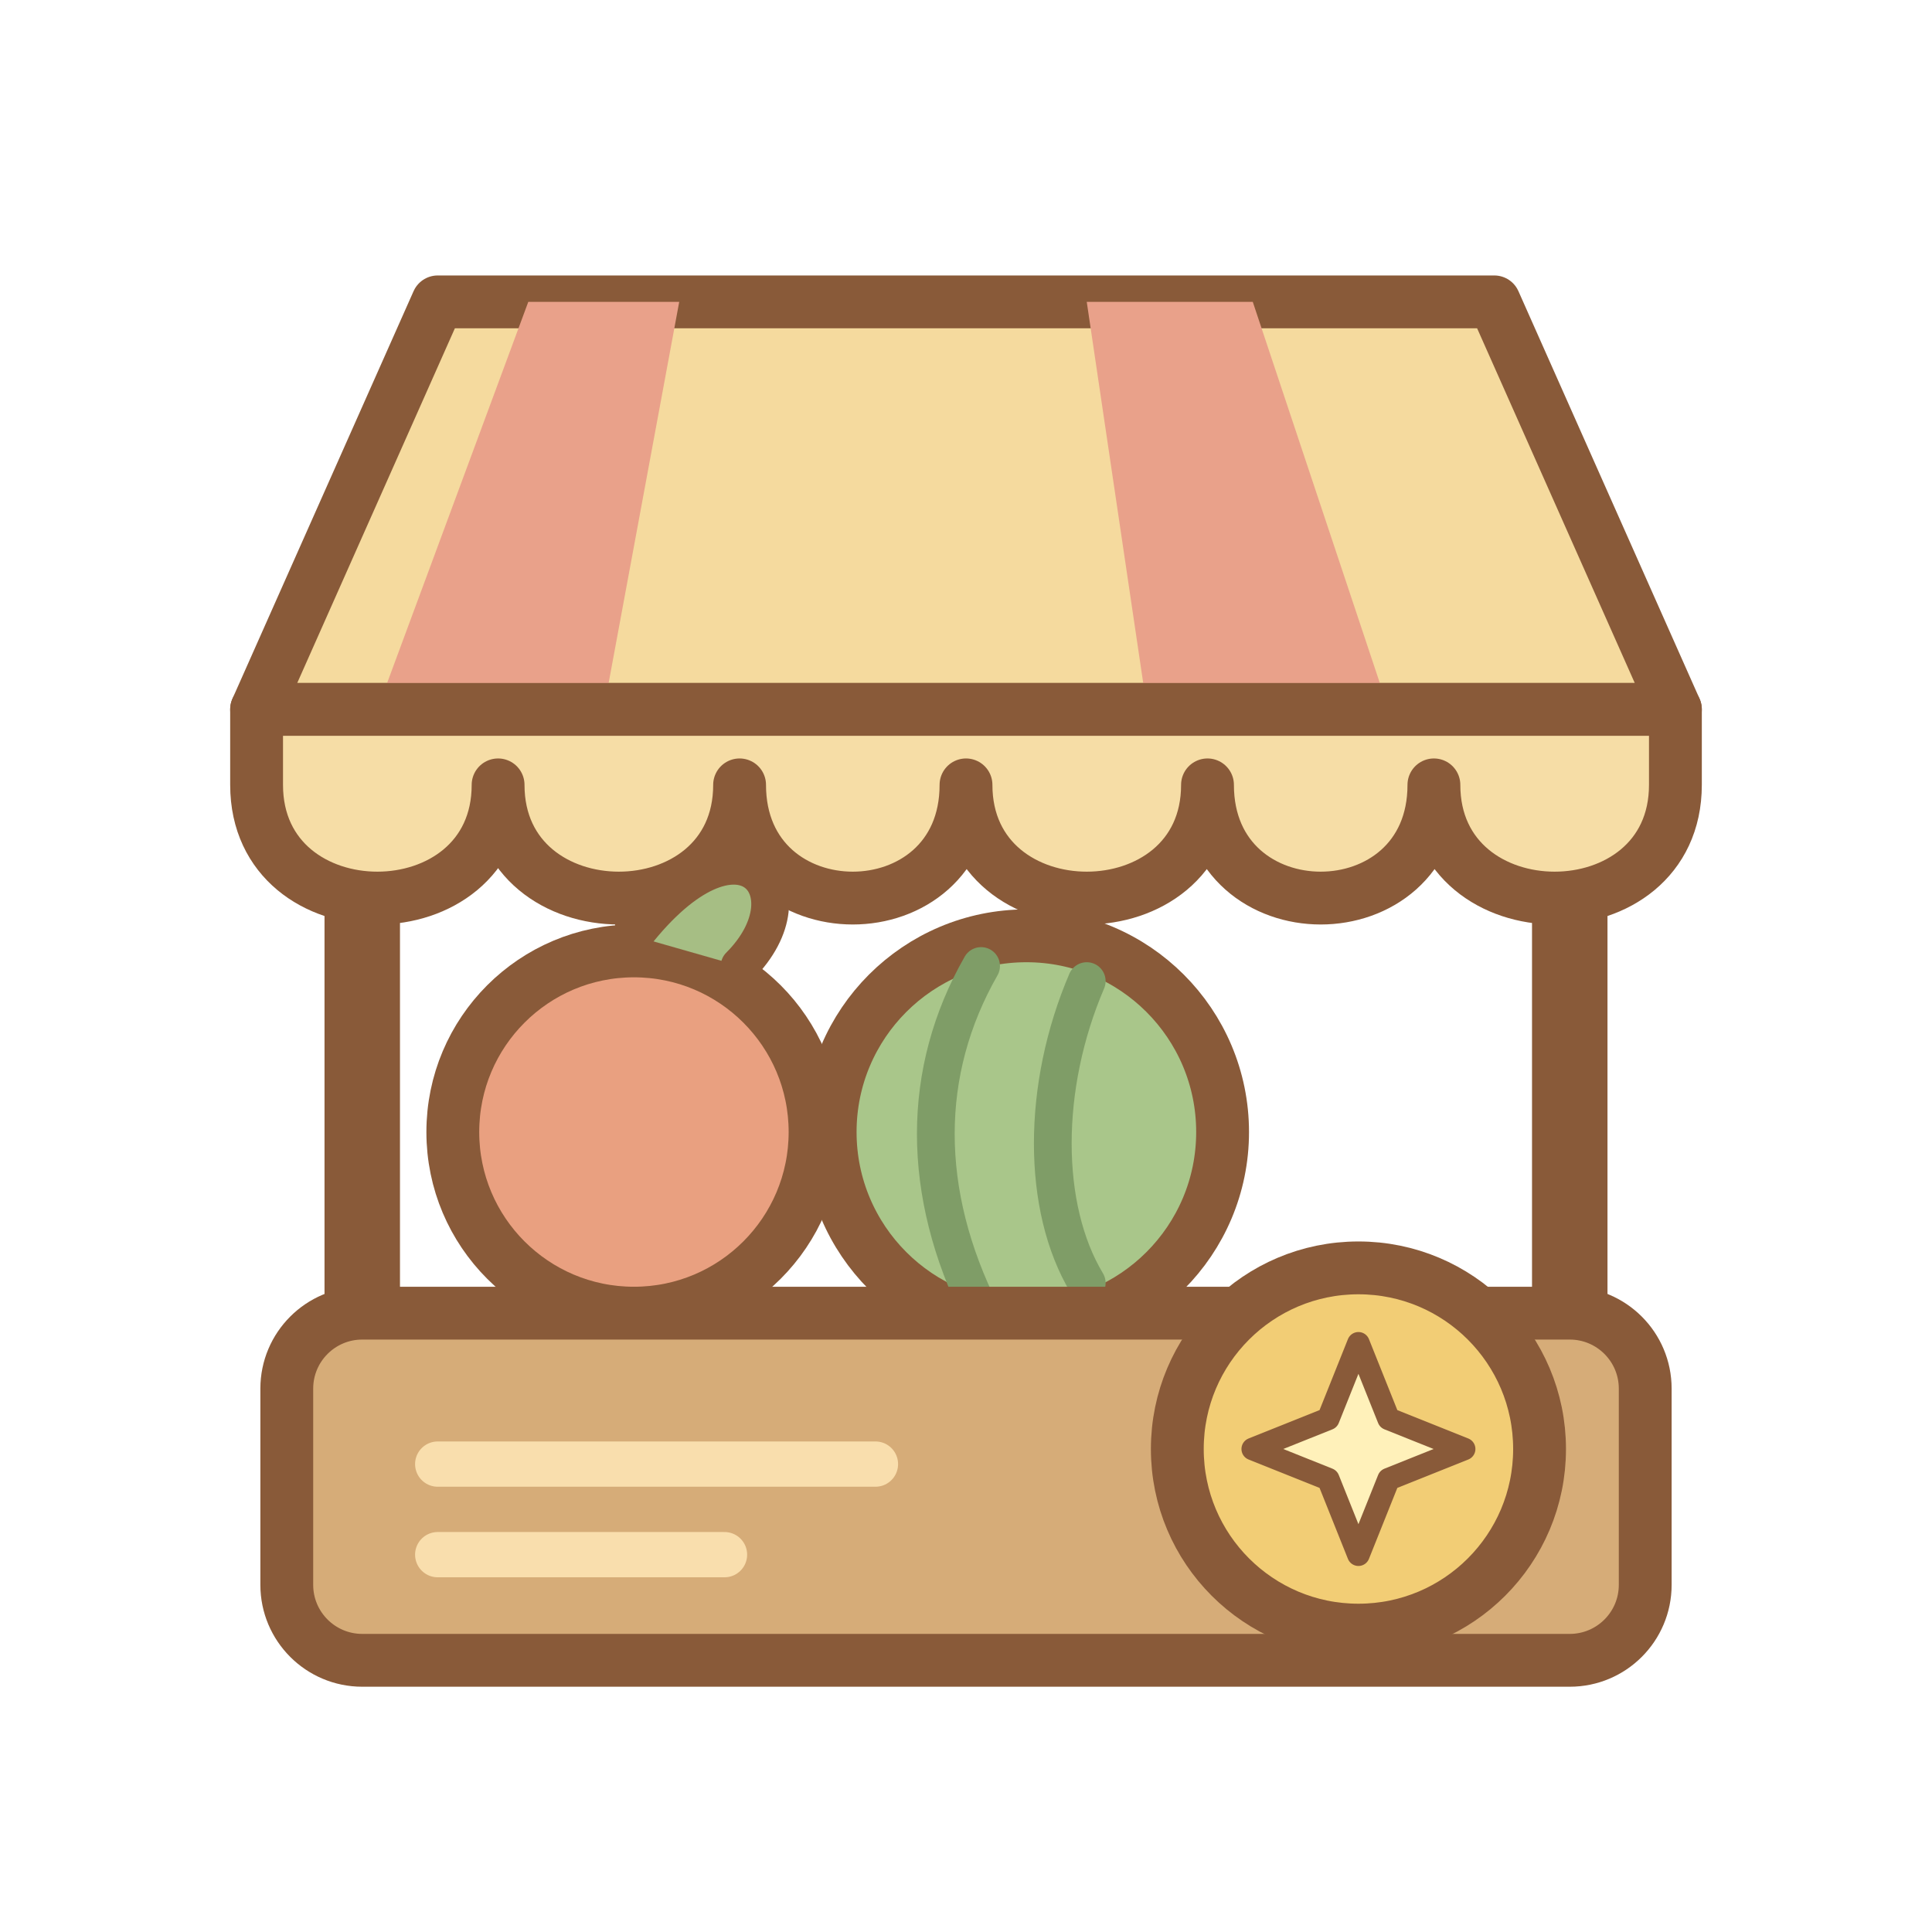
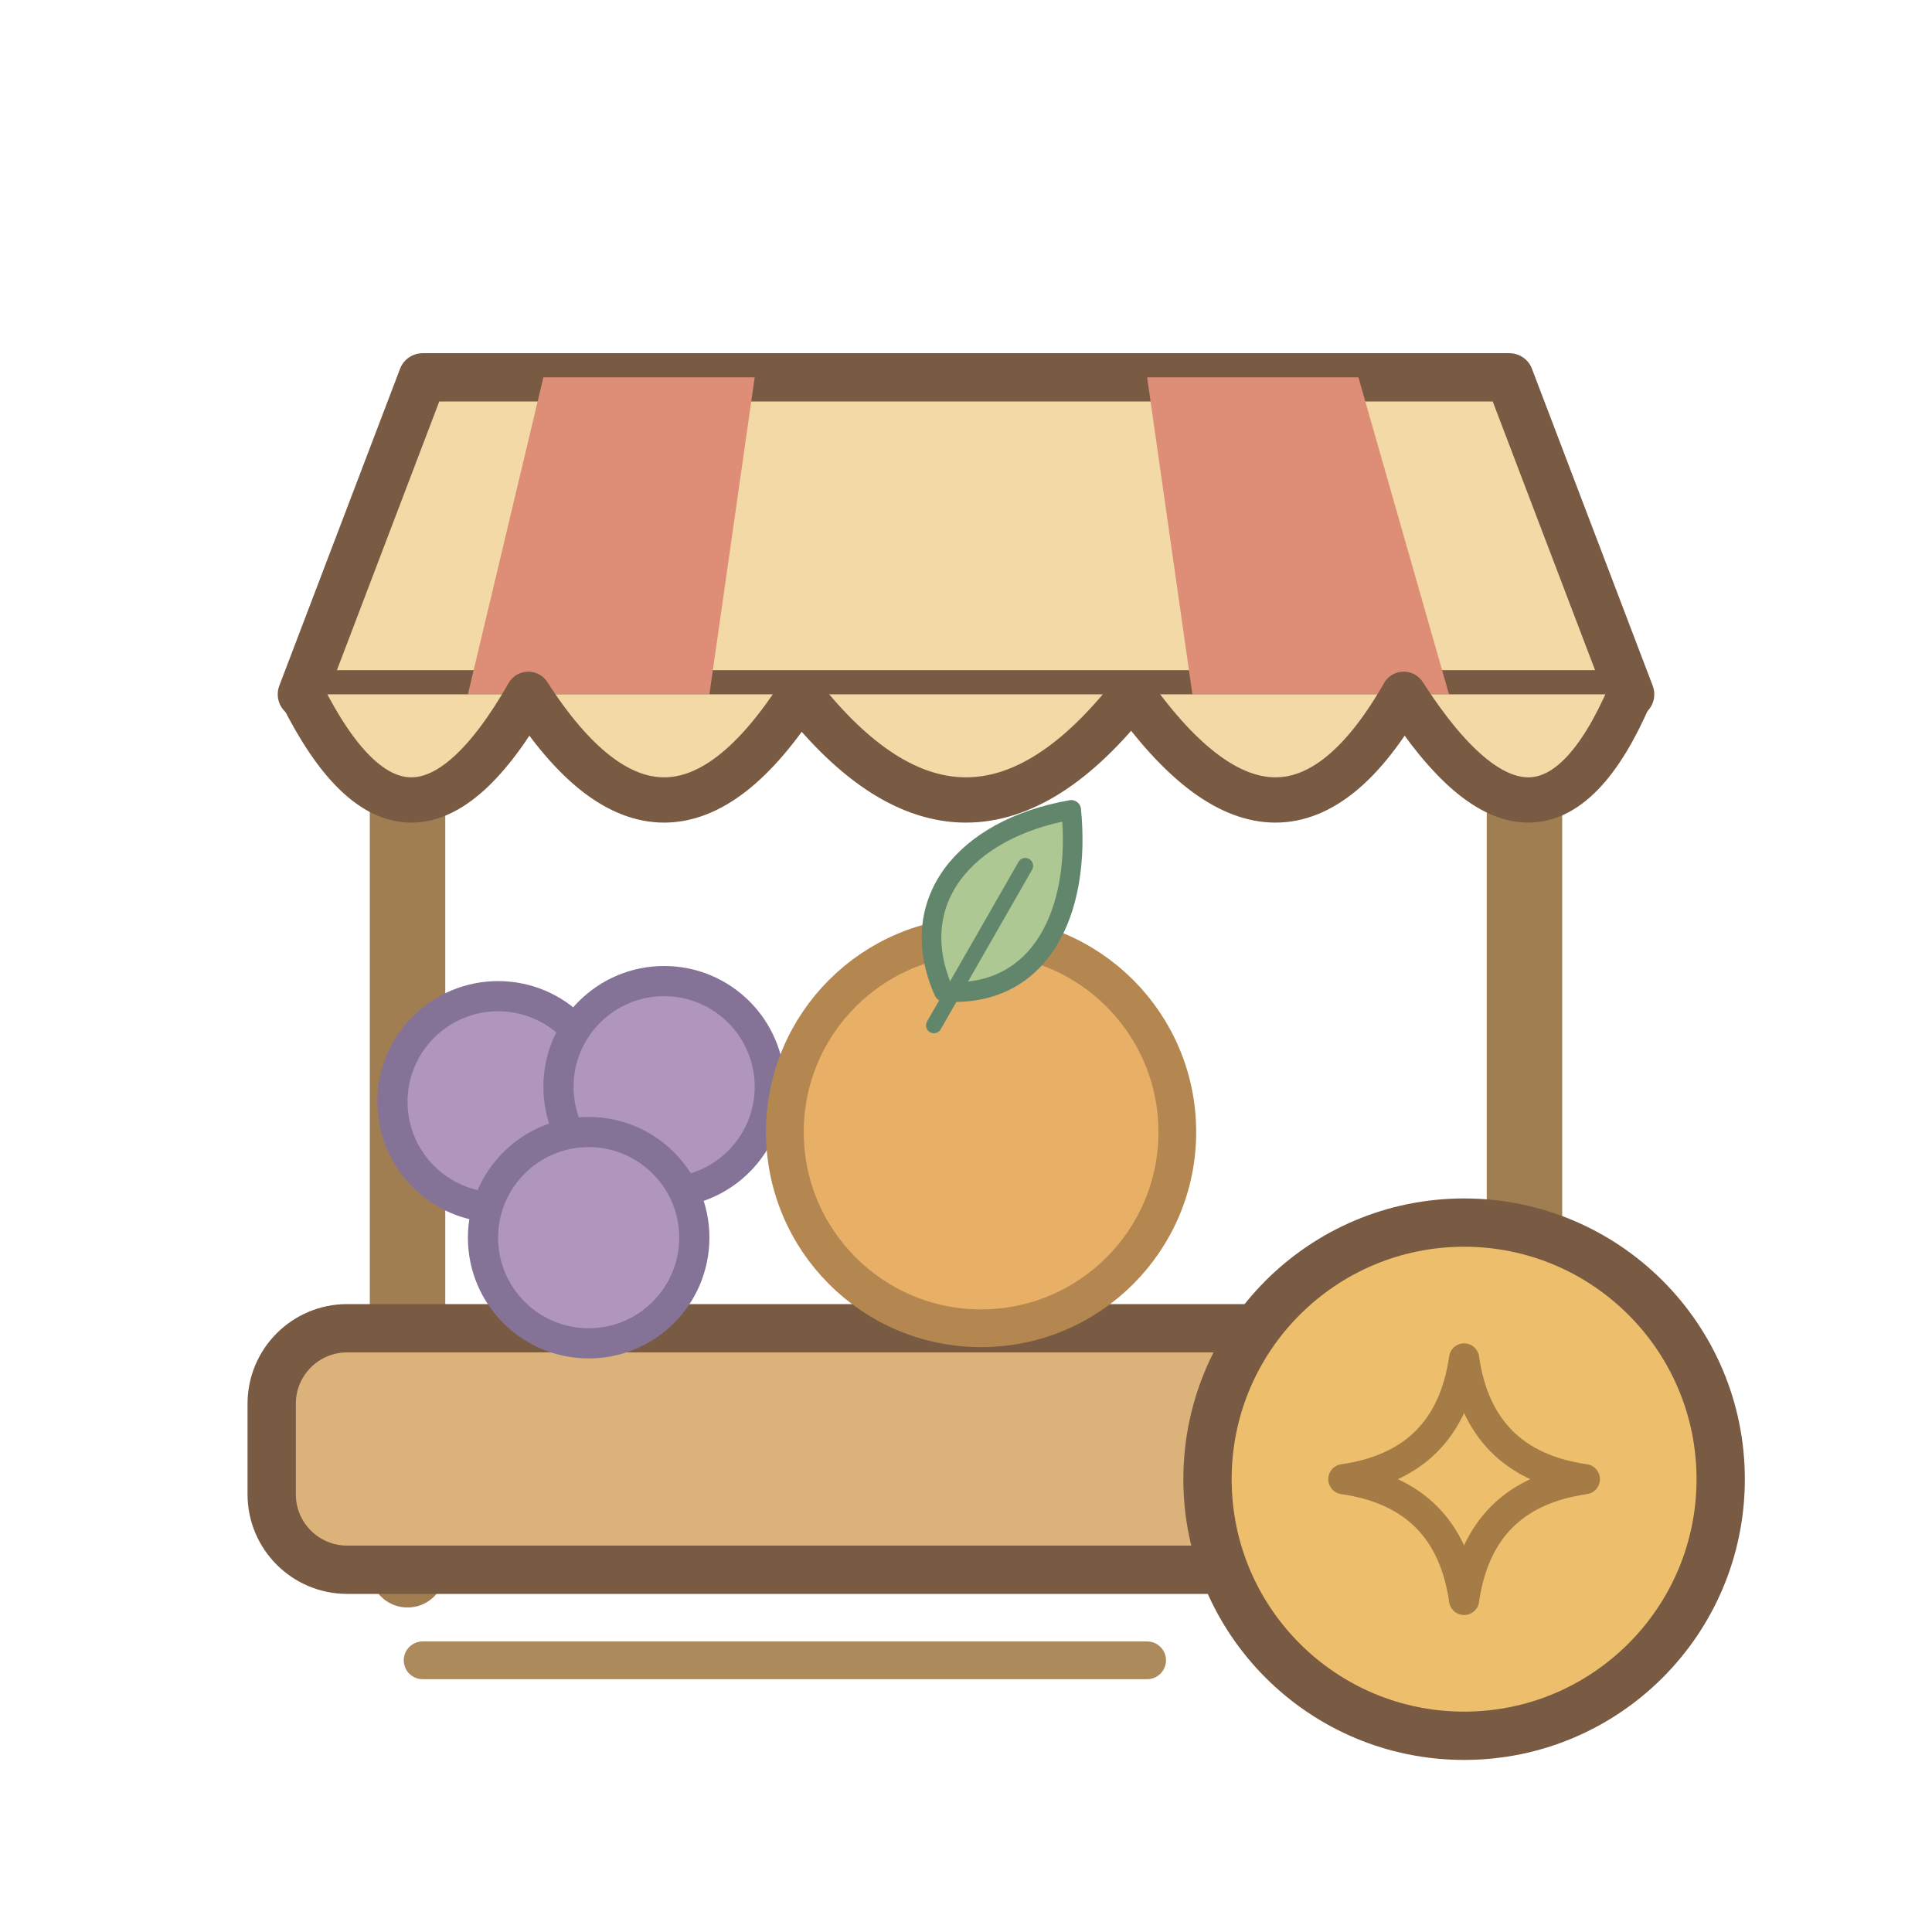
<svg xmlns="http://www.w3.org/2000/svg" width="128" height="128" viewBox="0 0 128 128">
-   <g stroke="#895A39" stroke-width="3.5" stroke-linecap="round" stroke-linejoin="round">
-     <path d="M24 48v55m80-55v55" fill="none" stroke-width="5" />
-     <path d="M29 20h70l12 27H17z" fill="#F5DA9E" />
-     <path d="m45 20-5 27H25l10-27m37 0 4 27h16l-9-27" fill="#E9A18A" stroke="none" />
-     <path d="M17 47v5c0 10 16 10 16 0 0 10 16 10 16 0 0 10 15 10 15 0 0 10 16 10 16 0 0 10 15 10 15 0 0 10 16 10 16 0v-5z" fill="#F6DDA6" />
-     <circle cx="42" cy="75" r="12" fill="#E9A080" />
-     <path d="M42 63v-4m0 3c7-9 12-3 7 2" fill="#A6BE84" stroke-width="2.5" />
-     <circle cx="68" cy="75" r="13" fill="#A9C68A" />
-     <path d="M65 64c-4 7-4 15 0 23m7-22c-3 7-3 15 0 20" fill="none" stroke="#7F9D67" stroke-width="2.5" />
-     <rect x="19" y="87" width="90" height="23" rx="5" fill="#D6AC78" />
-     <path d="M29 97h29m-29 6h19" fill="none" stroke="#F9DEAD" stroke-width="3" />
-     <circle cx="90" cy="96" r="12" fill="#F2CD75" />
-     <path d="m90 89 2 5 5 2-5 2-2 5-2-5-5-2 5-2z" fill="#FFF1BA" stroke-width="1.5" />
+   <g stroke="#795A43" stroke-width="3.2" stroke-linecap="round" stroke-linejoin="round">
+     <path d="M27 48V104M101 48V104" fill="none" stroke="#A07E52" stroke-width="5" />
+     <path d="M20 46L28 25H100L108 46Z" fill="#F2D9A5" />
+     <path d="M36 25H50L47 46H31ZM76 25H90L96 46H79Z" fill="#DE8D76" stroke="none" />
+     <path d="M20 46Q27 60 35 46Q44 60 53 46Q64 60 75 46Q85 60 93 46Q102 60 108 46" fill="#F2D9A5" stroke="#795A43" stroke-width="3" />
+     <rect x="18" y="88" width="92" height="16" rx="5" fill="#DBB37A" />
+     <circle cx="33" cy="73" r="7" fill="#B095BD" stroke="#857397" stroke-width="2" />
+     <circle cx="44" cy="72" r="7" fill="#B095BD" stroke="#857397" stroke-width="2" />
+     <circle cx="39" cy="82" r="7" fill="#B095BD" stroke="#857397" stroke-width="2" />
+     <circle cx="65" cy="75" r="13" fill="#E8AF66" stroke="#B48751" stroke-width="2.5" />
+     <g transform="translate(61 57) rotate(-10) scale(0.52)">
+       <path d="M0 17C-3 5 6-3 20-3C19 10 12 20 0 17Z" fill="#ADC892" stroke="#62866B" stroke-width="2.5" />
+       <path d="M-2 21L13 3" fill="none" stroke="#62866B" stroke-width="2" />
+     </g>
+     <circle cx="97" cy="98" r="17" fill="#EDBF6C" />
+     <path d="M97 90Q98 97 105 98Q98 99 97 106Q96 99 89 98Q96 97 97 90Z" fill="#EDBF6C" stroke="#A57C46" stroke-width="2" />
+     <path d="M28 110H76" fill="none" stroke="#AC8A5C" stroke-width="2.5" />
  </g>
</svg>
